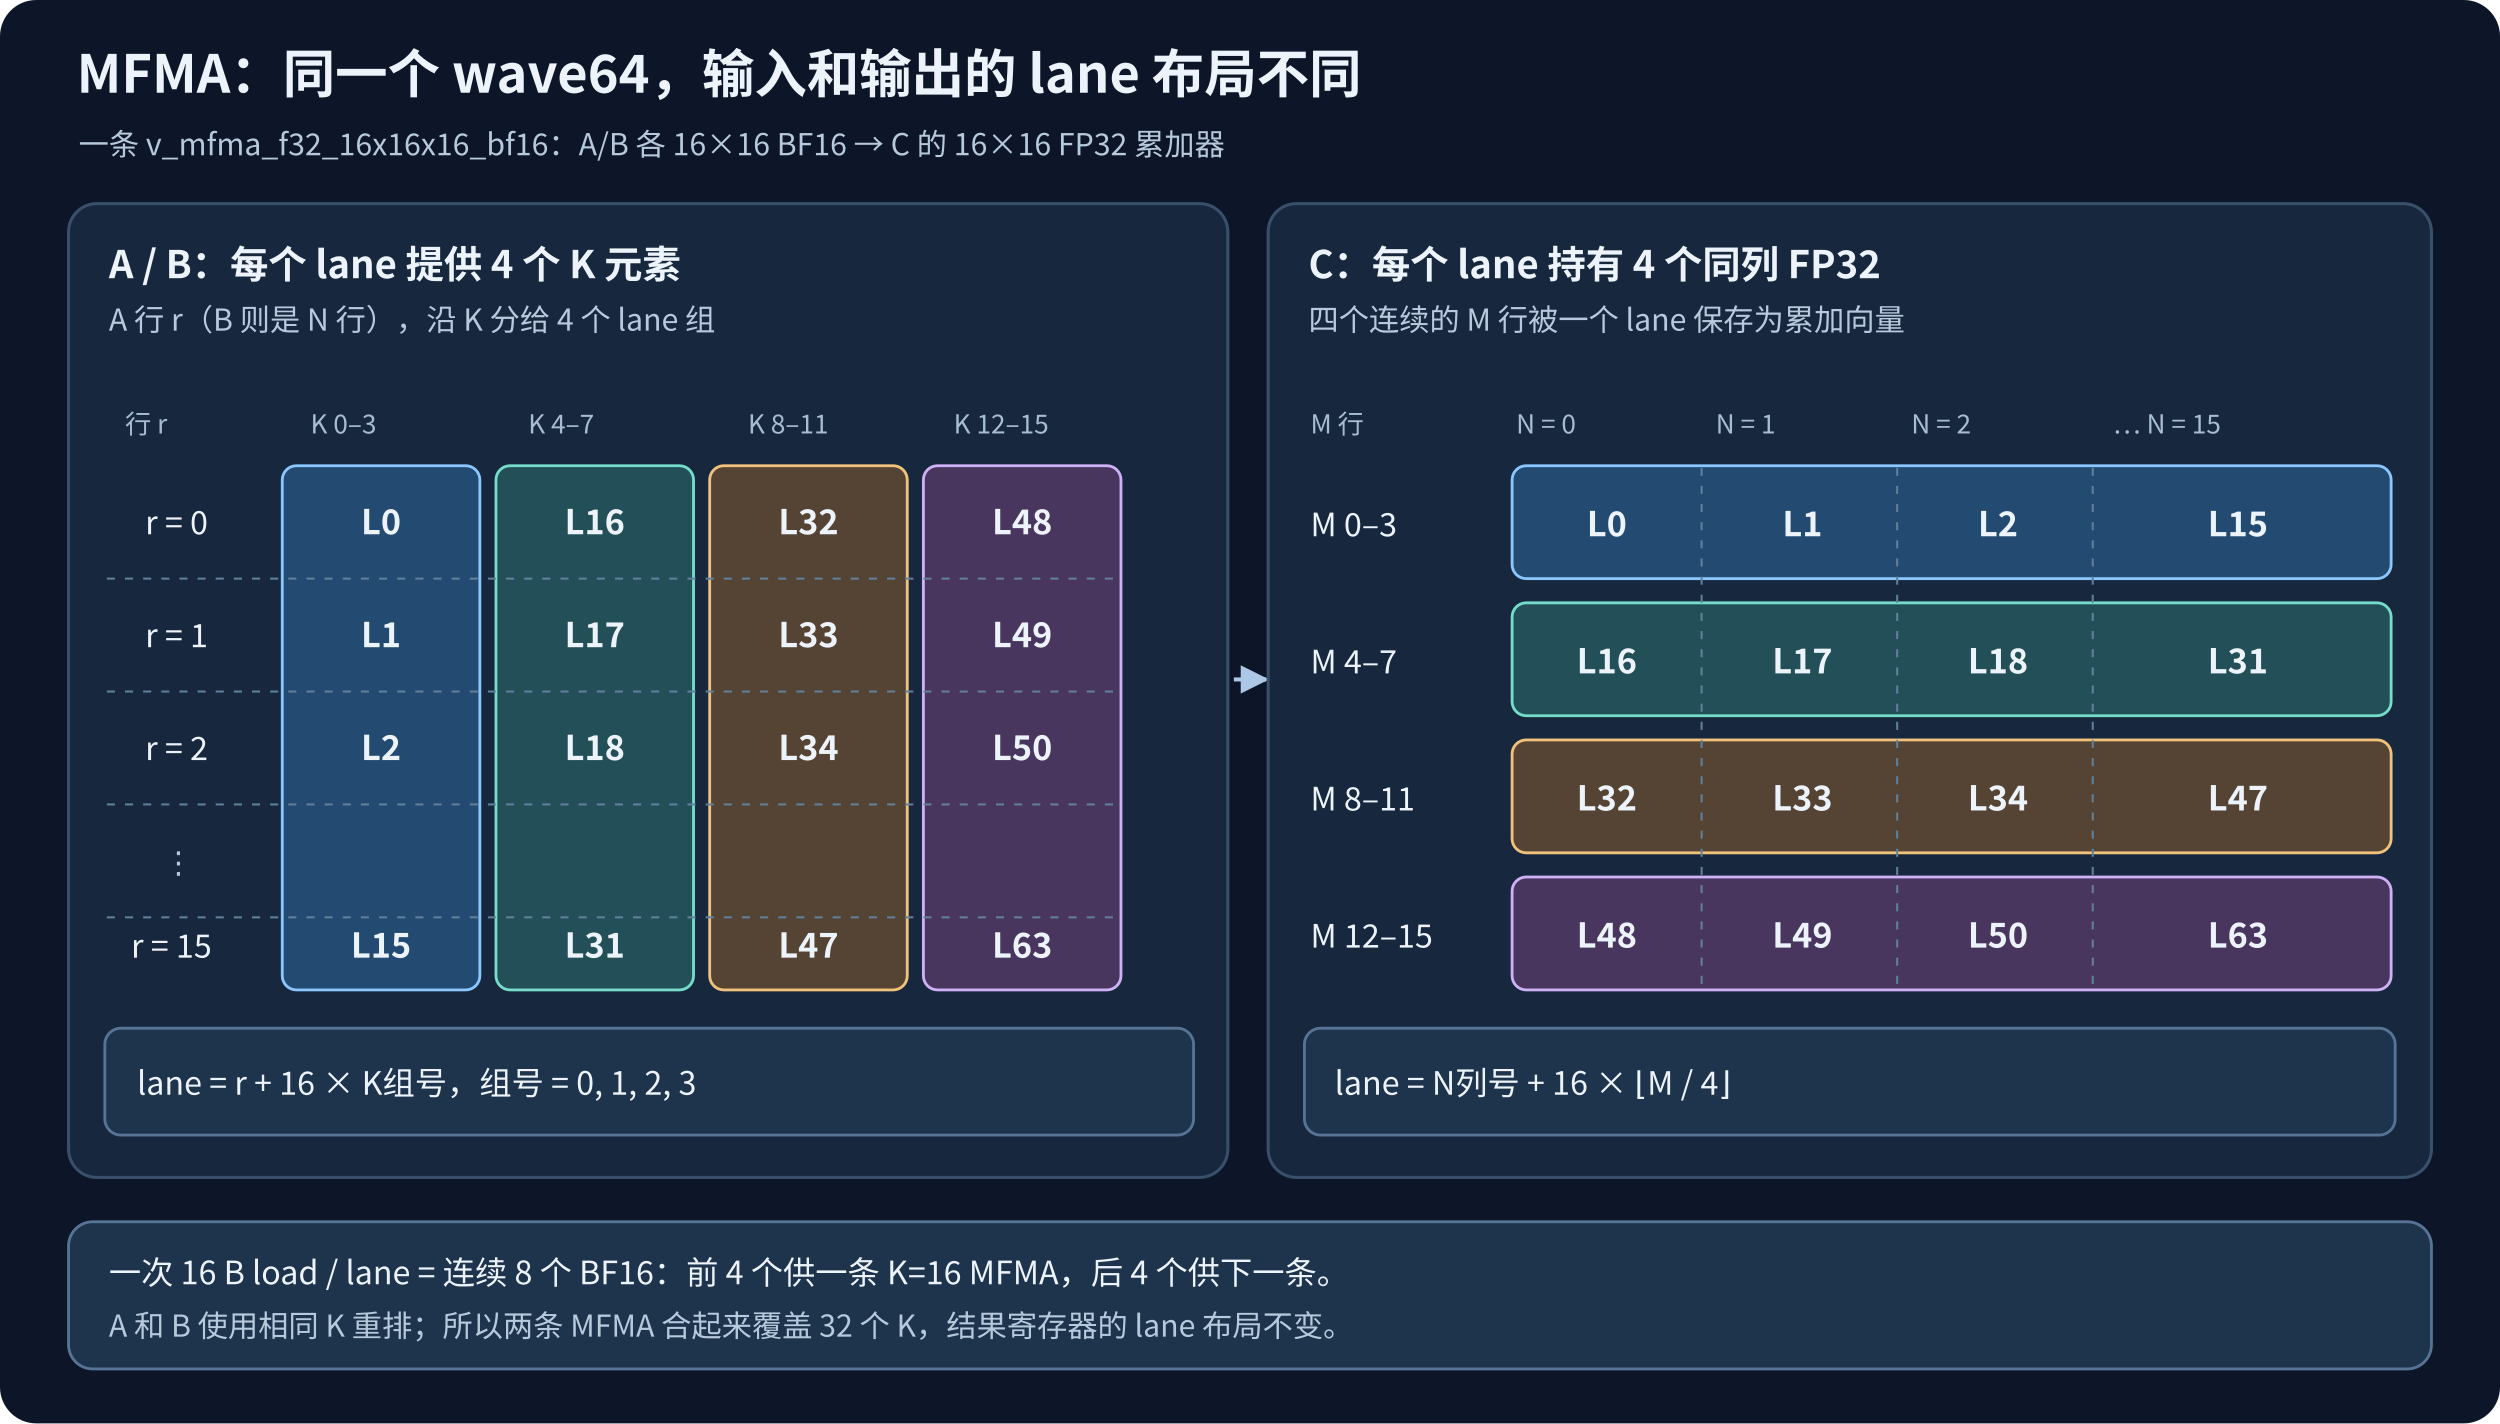
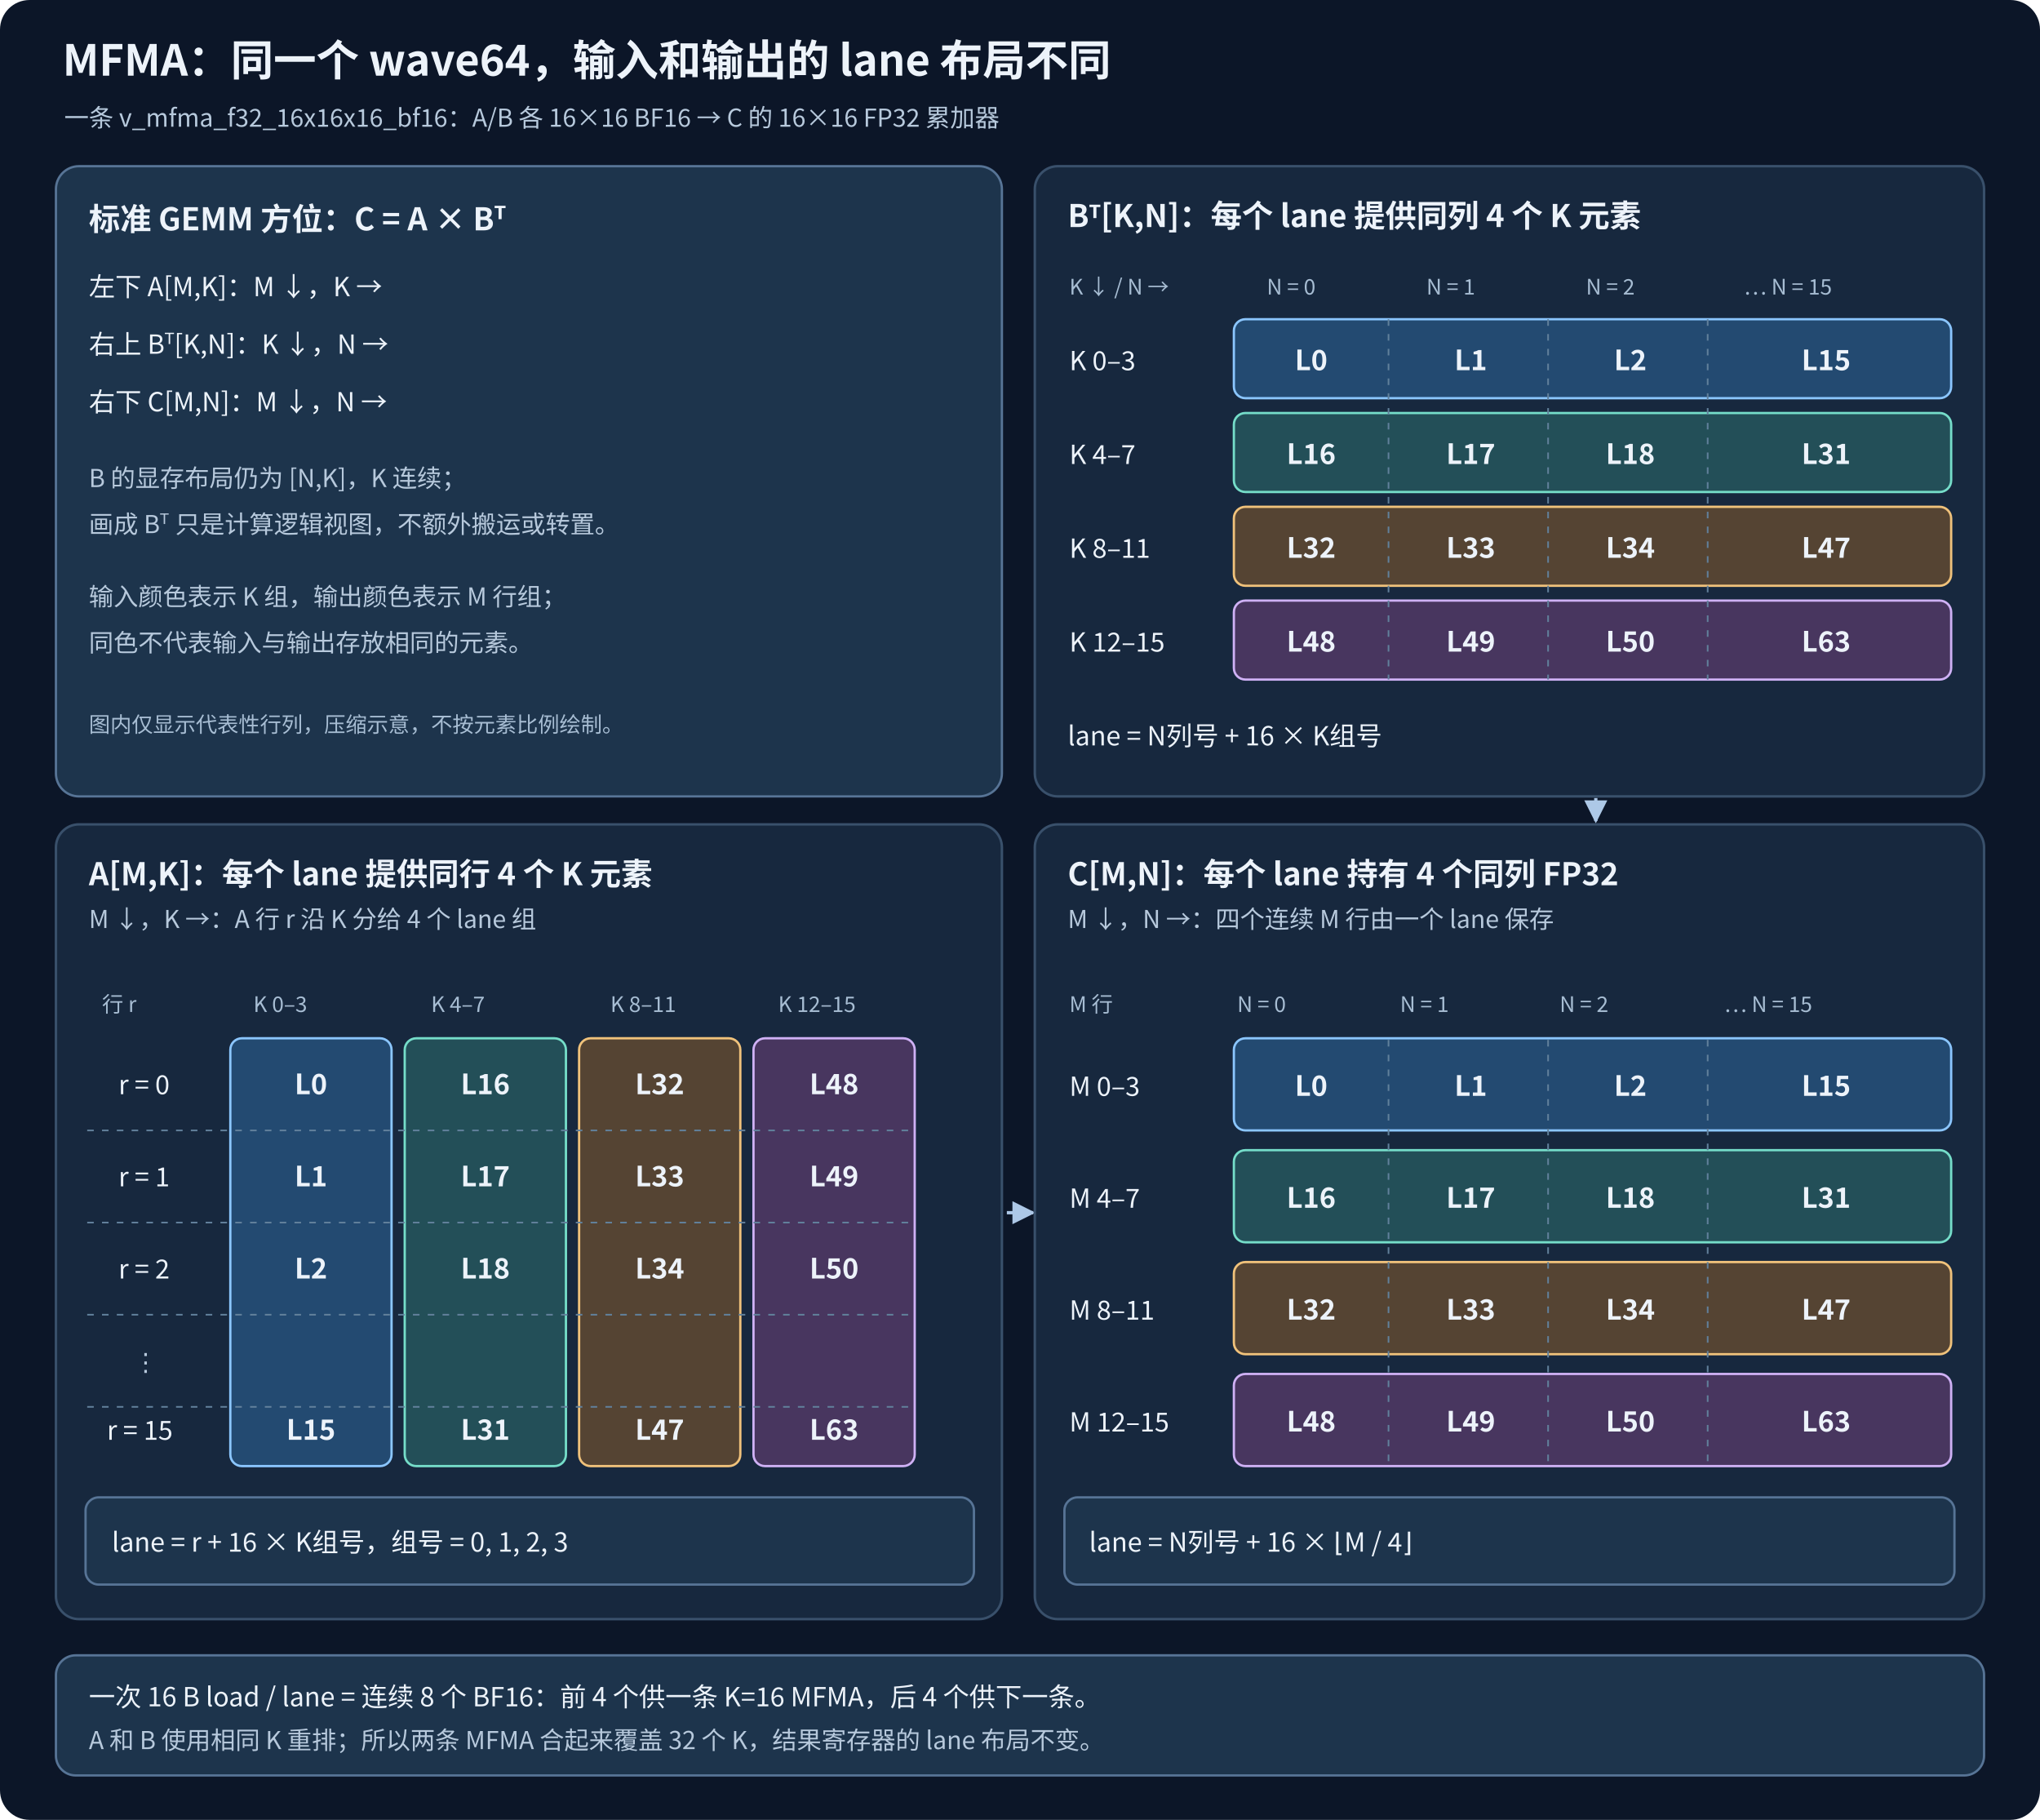
- <svg xmlns="http://www.w3.org/2000/svg" viewBox="0 0 1240 706" role="img" aria-labelledby="title desc">
+ <svg xmlns="http://www.w3.org/2000/svg" viewBox="0 0 1240 1106" role="img" aria-labelledby="title desc">
  <style>
    text { font-family: "Microsoft YaHei", "Noto Sans CJK SC", sans-serif; fill: #edf3fa; }
    .bg { fill: #0c1628; } .panel { fill: #17283e; stroke: #39506b; stroke-width: 1.5; }
    .heading { font-size: 26px; font-weight: 700; } .sub { font-size: 19px; font-weight: 700; }
    .body { font-size: 16px; } .muted { fill: #b7c9dc; font-size: 15px; }
    .tiny { fill: #a7bdd3; font-size: 13px; }
    .group0 { fill: #234a71; stroke: #8bc6ff; } .group1 { fill: #234f58; stroke: #75ddc9; }
    .group2 { fill: #554433; stroke: #f0c27b; } .group3 { fill: #48365f; stroke: #cfb1f5; }
    .cell { stroke-width: 1.4; } .pill { font-size: 17px; font-weight: 700; text-anchor: middle; }
    .separator { stroke: #61809b; stroke-width: 1; stroke-dasharray: 4 5; }
    .arrow { fill: none; stroke: #adc8e7; stroke-width: 2; marker-end: url(#tip); }
    .formula { fill: #1d344c; stroke: #577496; stroke-width: 1.4; }
  </style>
  <defs>
    <marker id="tip" viewBox="0 0 10 10" refX="9" refY="5" markerWidth="7" markerHeight="7" orient="auto">
      <path d="M0 0 L10 5 L0 10 Z" fill="#adc8e7" />
    </marker>
  </defs>
-   <rect class="bg" width="1240" height="706" rx="18" />
+   <rect class="bg" width="1240" height="1106" rx="18" />
  <text class="heading" x="38" y="46">MFMA：同一个 wave64，输入和输出的 lane 布局不同</text>
  <text class="muted" x="39" y="77">一条 v_mfma_f32_16x16x16_bf16：A/B 各 16×16 BF16 → C 的 16×16 FP32 累加器</text>
-   <rect class="panel" x="34" y="101" width="575" height="483" rx="14" />
-   <text class="sub" x="54" y="138">A / B：每个 lane 提供 4 个 K 元素</text>
-   <text class="muted" x="54" y="164">A 行 r（B 则是 N 行），沿 K 分给 4 个 lane 组</text>
-   <text class="tiny" x="62" y="215">行 r</text>
-   <text class="tiny" x="154" y="215">K 0–3</text>
-   <text class="tiny" x="262" y="215">K 4–7</text>
-   <text class="tiny" x="371" y="215">K 8–11</text>
-   <text class="tiny" x="473" y="215">K 12–15</text>
-   <rect class="group0 cell" x="140" y="231" width="98" height="260" rx="7" />
-   <rect class="group1 cell" x="246" y="231" width="98" height="260" rx="7" />
-   <rect class="group2 cell" x="352" y="231" width="98" height="260" rx="7" />
-   <rect class="group3 cell" x="458" y="231" width="98" height="260" rx="7" />
-   <path class="separator" d="M53 287 H557 M53 343 H557 M53 399 H557 M53 455 H557" />
-   <text class="body" x="72" y="265">r = 0</text>
-   <text class="body" x="72" y="321">r = 1</text>
-   <text class="body" x="72" y="377">r = 2</text>
-   <text class="muted" x="81" y="433">⋮</text>
-   <text class="body" x="65" y="475">r = 15</text>
-   <text class="pill" x="189" y="265">L0</text>
-   <text class="pill" x="295" y="265">L16</text>
-   <text class="pill" x="401" y="265">L32</text>
-   <text class="pill" x="507" y="265">L48</text>
-   <text class="pill" x="189" y="321">L1</text>
-   <text class="pill" x="295" y="321">L17</text>
-   <text class="pill" x="401" y="321">L33</text>
-   <text class="pill" x="507" y="321">L49</text>
-   <text class="pill" x="189" y="377">L2</text>
-   <text class="pill" x="295" y="377">L18</text>
-   <text class="pill" x="401" y="377">L34</text>
-   <text class="pill" x="507" y="377">L50</text>
-   <text class="pill" x="189" y="475">L15</text>
-   <text class="pill" x="295" y="475">L31</text>
-   <text class="pill" x="401" y="475">L47</text>
-   <text class="pill" x="507" y="475">L63</text>
-   <rect class="formula" x="52" y="510" width="540" height="53" rx="8" />
-   <text class="body" x="68" y="543">lane = r + 16 × K组号，组号 = 0, 1, 2, 3</text>
-   <path class="arrow" d="M612 337 H628" />
-   <rect class="panel" x="629" y="101" width="577" height="483" rx="14" />
-   <text class="sub" x="649" y="138">C：每个 lane 持有 4 个同列 FP32</text>
-   <text class="muted" x="649" y="164">四个连续的 M 行被一个 lane 保存为累加向量</text>
-   <text class="tiny" x="650" y="215">M 行</text>
-   <text class="tiny" x="752" y="215">N = 0</text>
-   <text class="tiny" x="851" y="215">N = 1</text>
-   <text class="tiny" x="948" y="215">N = 2</text>
-   <text class="tiny" x="1048" y="215">… N = 15</text>
-   <rect class="group0 cell" x="750" y="231" width="436" height="56" rx="7" />
-   <rect class="group1 cell" x="750" y="299" width="436" height="56" rx="7" />
-   <rect class="group2 cell" x="750" y="367" width="436" height="56" rx="7" />
-   <rect class="group3 cell" x="750" y="435" width="436" height="56" rx="7" />
-   <path class="separator" d="M844 232 V490 M941 232 V490 M1038 232 V490" />
-   <text class="body" x="650" y="266">M 0–3</text>
-   <text class="body" x="650" y="334">M 4–7</text>
-   <text class="body" x="650" y="402">M 8–11</text>
-   <text class="body" x="650" y="470">M 12–15</text>
-   <text class="pill" x="797" y="266">L0</text>
-   <text class="pill" x="894" y="266">L1</text>
-   <text class="pill" x="991" y="266">L2</text>
-   <text class="pill" x="1110" y="266">L15</text>
-   <text class="pill" x="797" y="334">L16</text>
-   <text class="pill" x="894" y="334">L17</text>
-   <text class="pill" x="991" y="334">L18</text>
-   <text class="pill" x="1110" y="334">L31</text>
-   <text class="pill" x="797" y="402">L32</text>
-   <text class="pill" x="894" y="402">L33</text>
-   <text class="pill" x="991" y="402">L34</text>
-   <text class="pill" x="1110" y="402">L47</text>
-   <text class="pill" x="797" y="470">L48</text>
-   <text class="pill" x="894" y="470">L49</text>
-   <text class="pill" x="991" y="470">L50</text>
-   <text class="pill" x="1110" y="470">L63</text>
-   <rect class="formula" x="647" y="510" width="541" height="53" rx="8" />
-   <text class="body" x="662" y="543">lane = N列号 + 16 × ⌊M / 4⌋</text>
-   <rect class="formula" x="34" y="606" width="1172" height="73" rx="12" />
-   <text class="body" x="54" y="637">一次 16 B load / lane = 连续 8 个 BF16：前 4 个供一条 K=16 MFMA，后 4 个供下一条。</text>
-   <text class="muted" x="54" y="663">A 和 B 使用相同 K 重排；所以两条 MFMA 合起来覆盖 32 个 K，结果寄存器的 lane 布局不变。</text>
+   <rect class="formula" x="34" y="101" width="575" height="383" rx="14" />
+   <text class="sub" x="54" y="140">标准 GEMM 方位：C = A × Bᵀ</text>
+   <text class="body" x="54" y="180">左下 A[M,K]：M ↓，K →</text>
+   <text class="body" x="54" y="215">右上 Bᵀ[K,N]：K ↓，N →</text>
+   <text class="body" x="54" y="250">右下 C[M,N]：M ↓，N →</text>
+   <text class="muted" x="54" y="296">B 的显存布局仍为 [N,K]，K 连续；</text>
+   <text class="muted" x="54" y="324">画成 Bᵀ 只是计算逻辑视图，不额外搬运或转置。</text>
+   <text class="muted" x="54" y="368">输入颜色表示 K 组，输出颜色表示 M 行组；</text>
+   <text class="muted" x="54" y="396">同色不代表输入与输出存放相同的元素。</text>
+   <text class="tiny" x="54" y="445">图内仅显示代表性行列，压缩示意，不按元素比例绘制。</text>
+   <rect class="panel" x="629" y="101" width="577" height="383" rx="14" />
+   <text class="sub" x="649" y="138">Bᵀ[K,N]：每个 lane 提供同列 4 个 K 元素</text>
+   <text class="tiny" x="650" y="179">K ↓ / N →</text>
+   <text class="tiny" x="770" y="179">N = 0</text>
+   <text class="tiny" x="867" y="179">N = 1</text>
+   <text class="tiny" x="964" y="179">N = 2</text>
+   <text class="tiny" x="1060" y="179">… N = 15</text>
+   <rect class="group0 cell" x="750" y="194" width="436" height="48" rx="7" />
+   <rect class="group1 cell" x="750" y="251" width="436" height="48" rx="7" />
+   <rect class="group2 cell" x="750" y="308" width="436" height="48" rx="7" />
+   <rect class="group3 cell" x="750" y="365" width="436" height="48" rx="7" />
+   <path class="separator" d="M844 194 V413 M941 194 V413 M1038 194 V413" />
+   <text class="body" x="650" y="225">K 0–3</text>
+   <text class="body" x="650" y="282">K 4–7</text>
+   <text class="body" x="650" y="339">K 8–11</text>
+   <text class="body" x="650" y="396">K 12–15</text>
+   <text class="pill" x="797" y="225">L0</text>
+   <text class="pill" x="894" y="225">L1</text>
+   <text class="pill" x="991" y="225">L2</text>
+   <text class="pill" x="1110" y="225">L15</text>
+   <text class="pill" x="797" y="282">L16</text>
+   <text class="pill" x="894" y="282">L17</text>
+   <text class="pill" x="991" y="282">L18</text>
+   <text class="pill" x="1110" y="282">L31</text>
+   <text class="pill" x="797" y="339">L32</text>
+   <text class="pill" x="894" y="339">L33</text>
+   <text class="pill" x="991" y="339">L34</text>
+   <text class="pill" x="1110" y="339">L47</text>
+   <text class="pill" x="797" y="396">L48</text>
+   <text class="pill" x="894" y="396">L49</text>
+   <text class="pill" x="991" y="396">L50</text>
+   <text class="pill" x="1110" y="396">L63</text>
+   <text class="body" x="649" y="453">lane = N列号 + 16 × K组号</text>
+   <path class="arrow" d="M970 485 V499" />
+   <g transform="translate(0 400)">
+     <rect class="panel" x="34" y="101" width="575" height="483" rx="14" />
+     <text class="sub" x="54" y="138">A[M,K]：每个 lane 提供同行 4 个 K 元素</text>
+     <text class="muted" x="54" y="164">M ↓，K →：A 行 r 沿 K 分给 4 个 lane 组</text>
+     <text class="tiny" x="62" y="215">行 r</text>
+     <text class="tiny" x="154" y="215">K 0–3</text>
+     <text class="tiny" x="262" y="215">K 4–7</text>
+     <text class="tiny" x="371" y="215">K 8–11</text>
+     <text class="tiny" x="473" y="215">K 12–15</text>
+     <rect class="group0 cell" x="140" y="231" width="98" height="260" rx="7" />
+     <rect class="group1 cell" x="246" y="231" width="98" height="260" rx="7" />
+     <rect class="group2 cell" x="352" y="231" width="98" height="260" rx="7" />
+     <rect class="group3 cell" x="458" y="231" width="98" height="260" rx="7" />
+     <path class="separator" d="M53 287 H557 M53 343 H557 M53 399 H557 M53 455 H557" />
+     <text class="body" x="72" y="265">r = 0</text>
+     <text class="body" x="72" y="321">r = 1</text>
+     <text class="body" x="72" y="377">r = 2</text>
+     <text class="muted" x="81" y="433">⋮</text>
+     <text class="body" x="65" y="475">r = 15</text>
+     <text class="pill" x="189" y="265">L0</text>
+     <text class="pill" x="295" y="265">L16</text>
+     <text class="pill" x="401" y="265">L32</text>
+     <text class="pill" x="507" y="265">L48</text>
+     <text class="pill" x="189" y="321">L1</text>
+     <text class="pill" x="295" y="321">L17</text>
+     <text class="pill" x="401" y="321">L33</text>
+     <text class="pill" x="507" y="321">L49</text>
+     <text class="pill" x="189" y="377">L2</text>
+     <text class="pill" x="295" y="377">L18</text>
+     <text class="pill" x="401" y="377">L34</text>
+     <text class="pill" x="507" y="377">L50</text>
+     <text class="pill" x="189" y="475">L15</text>
+     <text class="pill" x="295" y="475">L31</text>
+     <text class="pill" x="401" y="475">L47</text>
+     <text class="pill" x="507" y="475">L63</text>
+     <rect class="formula" x="52" y="510" width="540" height="53" rx="8" />
+     <text class="body" x="68" y="543">lane = r + 16 × K组号，组号 = 0, 1, 2, 3</text>
+   </g>
+   <g transform="translate(0 400)">
+     <path class="arrow" d="M612 337 H628" />
+     <rect class="panel" x="629" y="101" width="577" height="483" rx="14" />
+     <text class="sub" x="649" y="138">C[M,N]：每个 lane 持有 4 个同列 FP32</text>
+     <text class="muted" x="649" y="164">M ↓，N →：四个连续 M 行由一个 lane 保存</text>
+     <text class="tiny" x="650" y="215">M 行</text>
+     <text class="tiny" x="752" y="215">N = 0</text>
+     <text class="tiny" x="851" y="215">N = 1</text>
+     <text class="tiny" x="948" y="215">N = 2</text>
+     <text class="tiny" x="1048" y="215">… N = 15</text>
+     <rect class="group0 cell" x="750" y="231" width="436" height="56" rx="7" />
+     <rect class="group1 cell" x="750" y="299" width="436" height="56" rx="7" />
+     <rect class="group2 cell" x="750" y="367" width="436" height="56" rx="7" />
+     <rect class="group3 cell" x="750" y="435" width="436" height="56" rx="7" />
+     <path class="separator" d="M844 232 V490 M941 232 V490 M1038 232 V490" />
+     <text class="body" x="650" y="266">M 0–3</text>
+     <text class="body" x="650" y="334">M 4–7</text>
+     <text class="body" x="650" y="402">M 8–11</text>
+     <text class="body" x="650" y="470">M 12–15</text>
+     <text class="pill" x="797" y="266">L0</text>
+     <text class="pill" x="894" y="266">L1</text>
+     <text class="pill" x="991" y="266">L2</text>
+     <text class="pill" x="1110" y="266">L15</text>
+     <text class="pill" x="797" y="334">L16</text>
+     <text class="pill" x="894" y="334">L17</text>
+     <text class="pill" x="991" y="334">L18</text>
+     <text class="pill" x="1110" y="334">L31</text>
+     <text class="pill" x="797" y="402">L32</text>
+     <text class="pill" x="894" y="402">L33</text>
+     <text class="pill" x="991" y="402">L34</text>
+     <text class="pill" x="1110" y="402">L47</text>
+     <text class="pill" x="797" y="470">L48</text>
+     <text class="pill" x="894" y="470">L49</text>
+     <text class="pill" x="991" y="470">L50</text>
+     <text class="pill" x="1110" y="470">L63</text>
+     <rect class="formula" x="647" y="510" width="541" height="53" rx="8" />
+     <text class="body" x="662" y="543">lane = N列号 + 16 × ⌊M / 4⌋</text>
+   </g>
+   <rect class="formula" x="34" y="1006" width="1172" height="73" rx="12" />
+   <text class="body" x="54" y="1037">一次 16 B load / lane = 连续 8 个 BF16：前 4 个供一条 K=16 MFMA，后 4 个供下一条。</text>
+   <text class="muted" x="54" y="1063">A 和 B 使用相同 K 重排；所以两条 MFMA 合起来覆盖 32 个 K，结果寄存器的 lane 布局不变。</text>
</svg>
